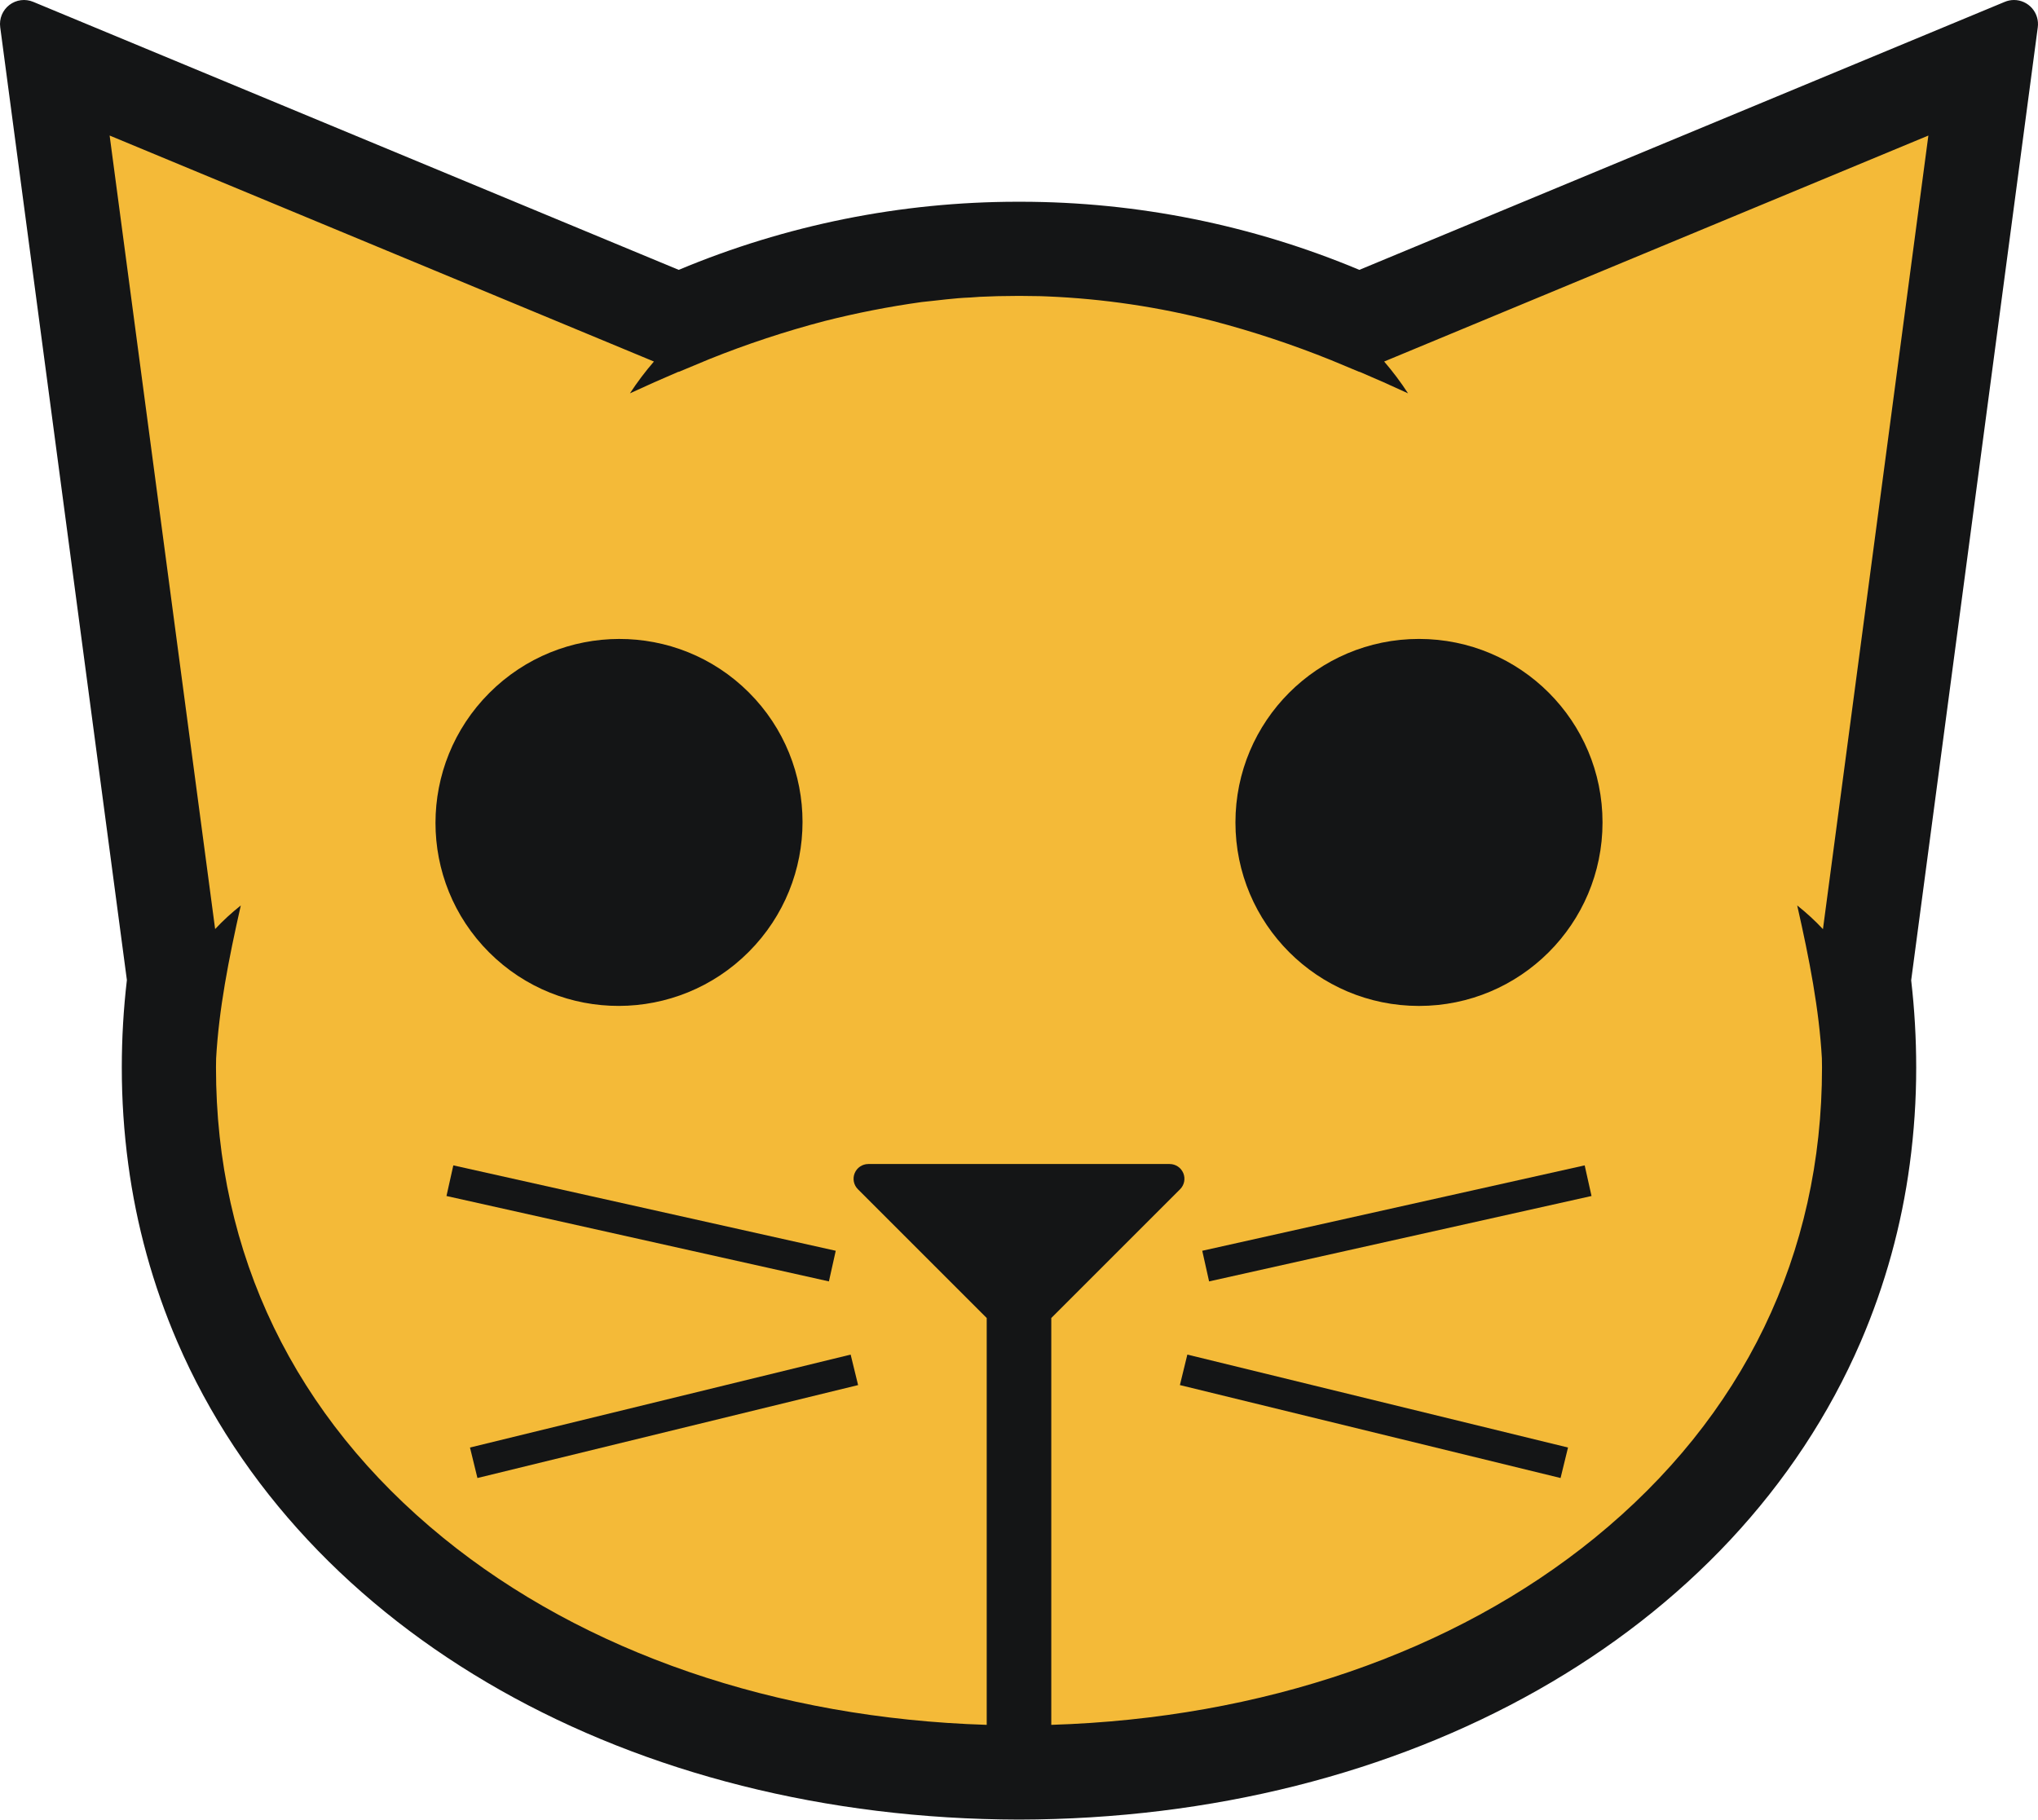
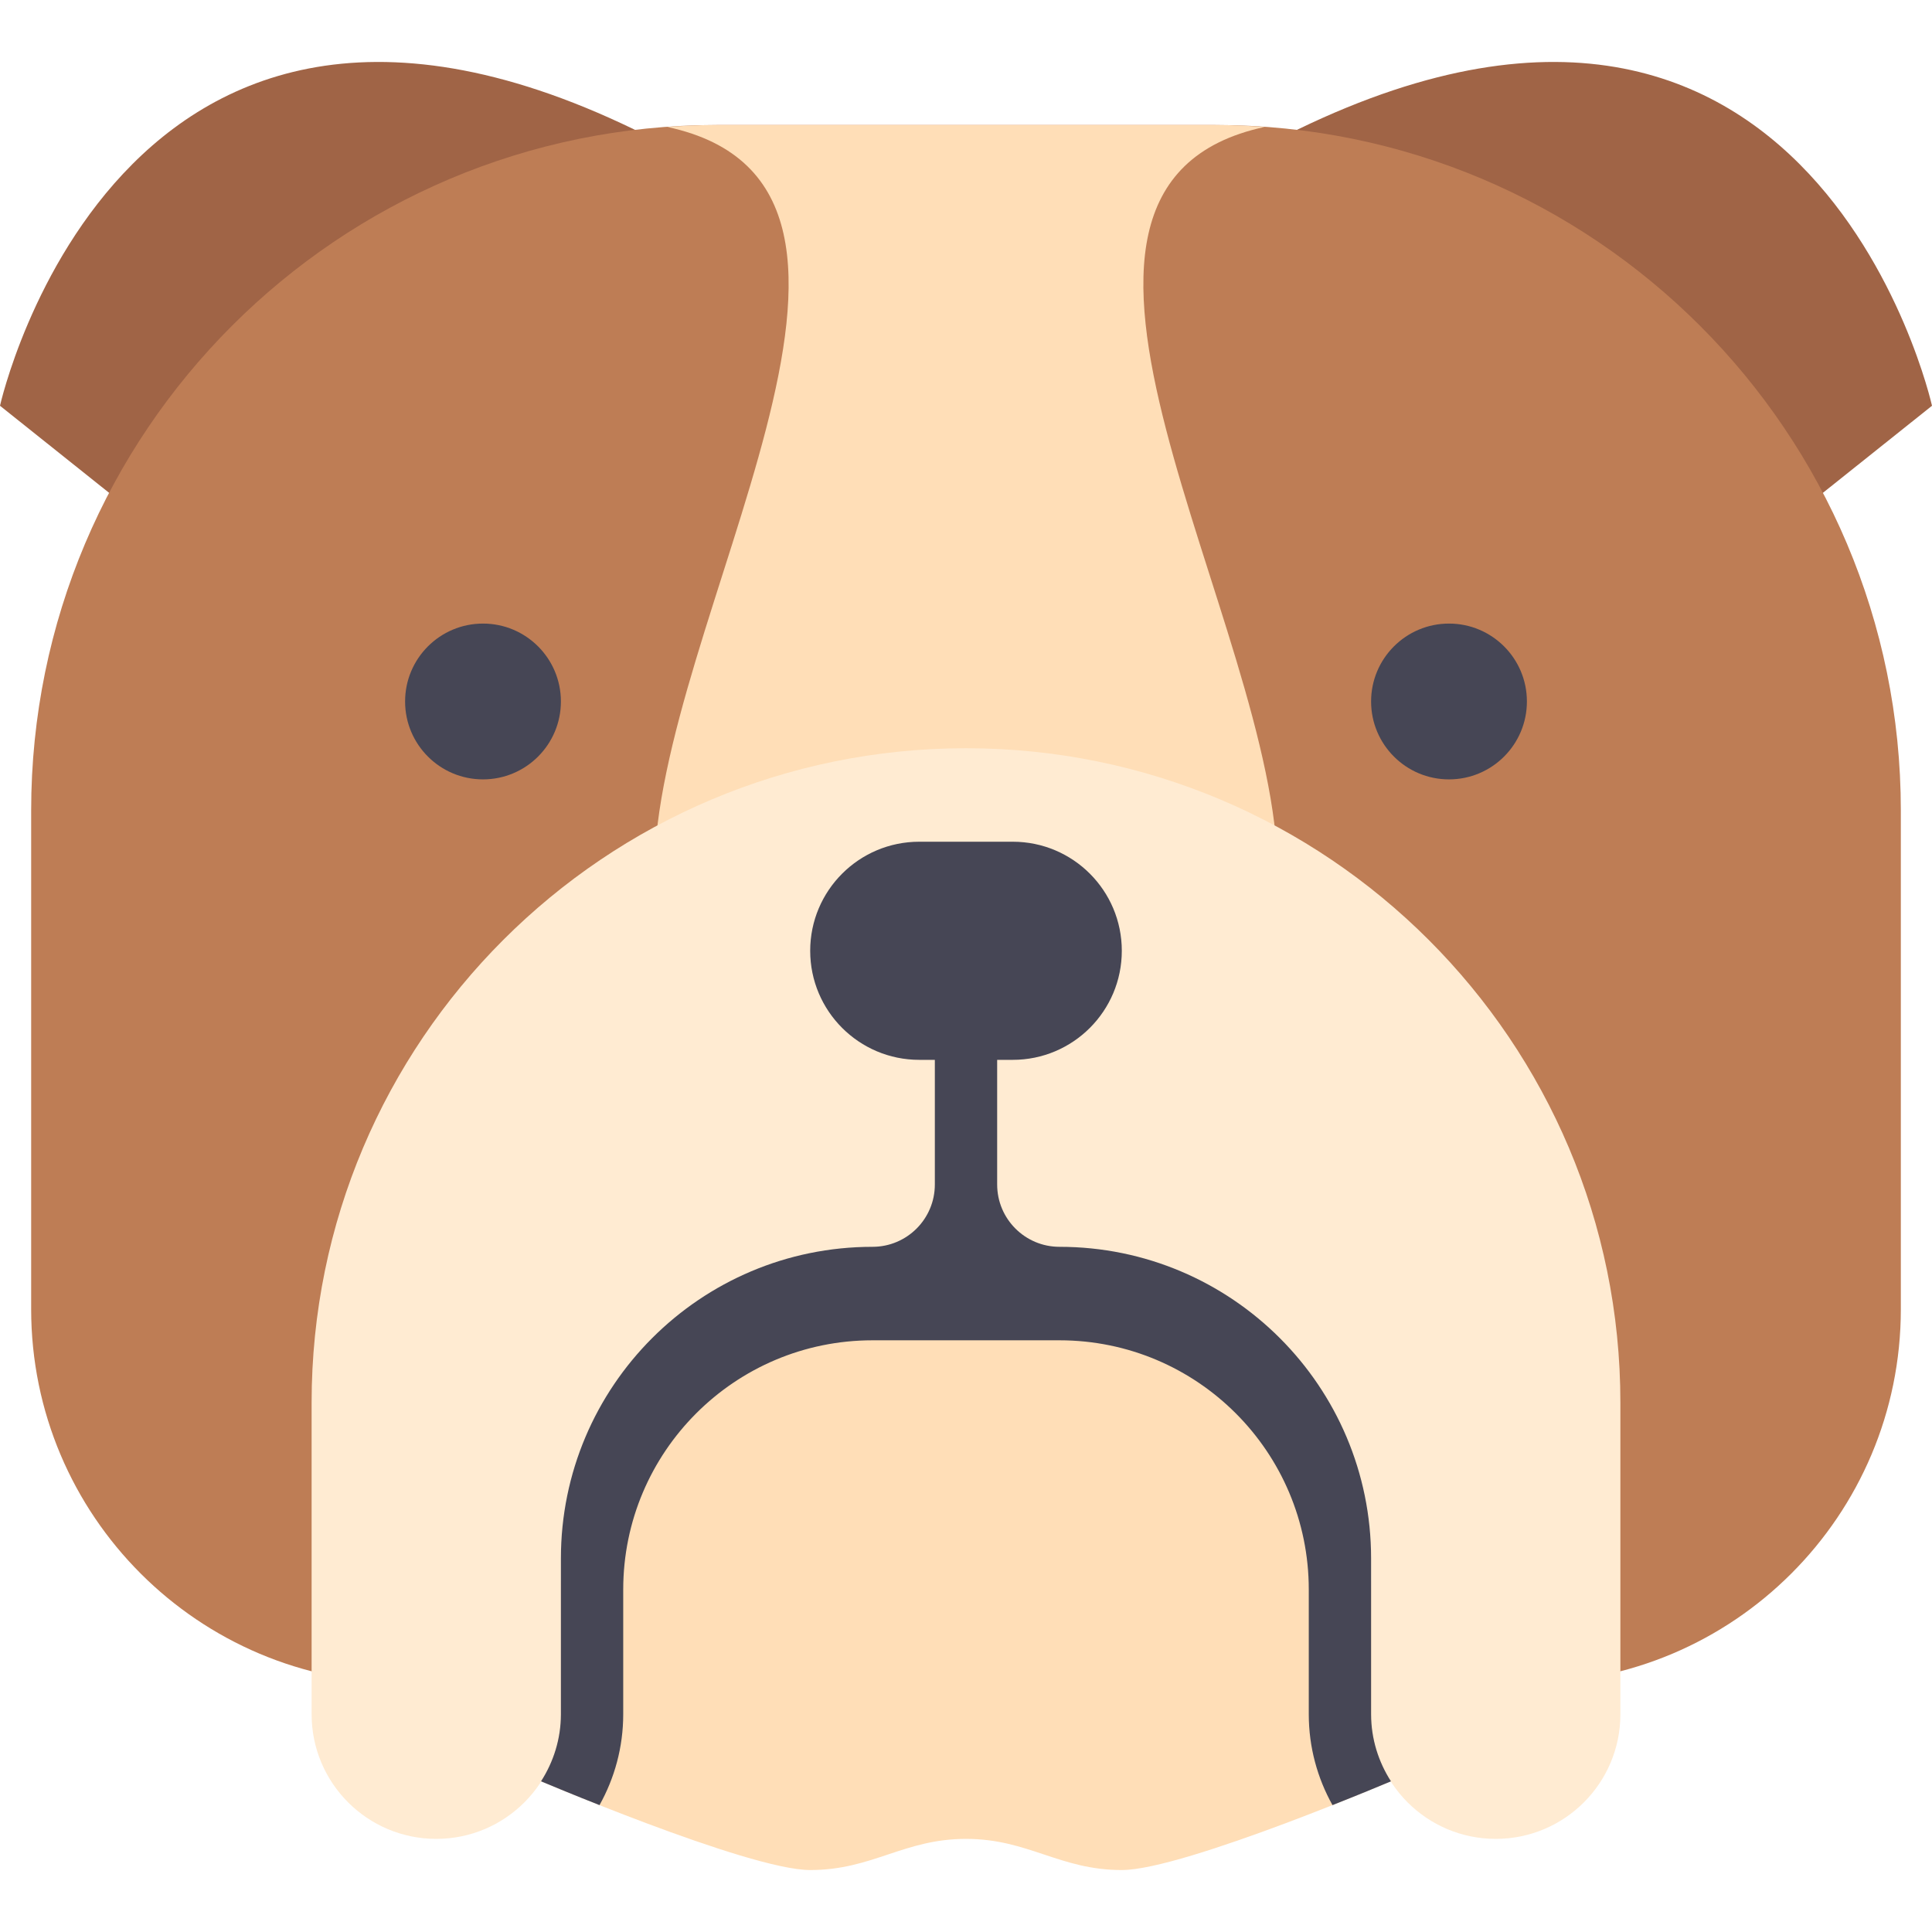
- <svg xmlns="http://www.w3.org/2000/svg" id="Layer_1" data-name="Layer 1" width="324.589" height="289.859" viewBox="0 0 324.589 289.859">
-   <defs>
-     <style>
-       .cls-1 {
-         fill: #f4ba38;
-       }
- 
-       .cls-2 {
-         fill: #141516;
-       }
-     </style>
-   </defs>
+ <svg xmlns="http://www.w3.org/2000/svg" height="800px" width="800px" version="1.1" id="Layer_1" viewBox="0 0 512.001 512.001" xml:space="preserve">
  <g>
-     <path class="cls-1" d="M183.756,304.075c-37.839-.078-72.634-11.477-97.983-32.1-25.754-20.952-39.931-50.328-39.917-82.718a115.064,115.064,0,0,1,.776-13.341l.072-.621L26.716,24.912,129.56,67.621l1.92-.801a134.371,134.371,0,0,1,51.983-10.465h.583A134.3,134.3,0,0,1,236.03,66.82l1.921.802L340.786,24.912,320.808,175.331l.071.616a116.786,116.786,0,0,1,.767,13.308c.014,32.393-14.161,61.769-39.912,82.72C256.388,292.597,221.594,303.997,183.756,304.075Z" transform="translate(-21.4568 -19.2164)" />
-     <g>
-       <path class="cls-2" d="M342.222,19.216a3.836,3.836,0,0,0-1.475.299l-102.791,42.69a139.645,139.645,0,0,0-53.909-10.85c-.096,0-.195,0-.291,0s-.194,0-.291,0a139.693,139.693,0,0,0-53.909,10.85l-102.8-42.69a3.819,3.819,0,0,0-5.264,4.04l20.174,151.78a119.671,119.671,0,0,0-.81,13.92,114.978,114.978,0,0,0,1.026,15.409,107.433,107.433,0,0,0,7.815,28.302c20.127,46.652,72.437,75.984,134.059,76.108,61.624-.125,113.93-29.459,134.053-76.114a107.439,107.439,0,0,0,7.812-28.302,114.998,114.998,0,0,0,1.026-15.404,121.212,121.212,0,0,0-.8-13.88l20.165-151.82A3.835,3.835,0,0,0,342.222,19.216ZM311.796,167.227a37.422,37.422,0,0,0-4.101-3.774c1.958,8.64,3.492,16.576,3.929,24.351.007.486.021.973.021,1.457.013,29.747-12.513,55.666-36.223,74.957-22.427,18.247-52.995,28.724-86.529,29.764V229.175l20.517-20.517a2.352,2.352,0,0,0-1.663-4.015H159.755a2.352,2.352,0,0,0-1.663,4.015l20.517,20.517v64.807c-33.532-1.042-64.097-11.518-86.525-29.764-23.713-19.291-36.24-45.211-36.227-74.963,0-.476.014-.953.021-1.43.435-7.782,1.971-15.724,3.93-24.372a37.417,37.417,0,0,0-4.088,3.761L38.917,40.807l84.886,35.251,1.803.749a47.387,47.387,0,0,0-3.818,5.066q3.902-1.807,7.734-3.44l.046.019,4.873-2.033a153.904,153.904,0,0,1,18.36-6.065A144.758,144.758,0,0,1,168.25,67.331c2.593-.253,5.155-.635,7.748-.724.503-.049,1.007-.079,1.511-.108q1.387-.066,2.777-.103c.168-.003.335-.006.503-.008.891-.019,1.783-.033,2.676-.033l.255,0,.036,0,.036,0,.255,0c.95,0,1.899.014,2.846.035.106.003.212.002.318.006.348.009.695.027,1.042.039a126.276,126.276,0,0,1,26.449,3.928,157.126,157.126,0,0,1,18.792,6.235l4.447,1.856.037-.015q3.837,1.628,7.735,3.436a47.304,47.304,0,0,0-3.804-5.068l1.798-.747,84.879-35.251Z" transform="translate(-21.4568 -19.2164)" />
-       <rect class="cls-2" x="121.066" y="182.895" width="4.999" height="62.409" transform="translate(-133.7765 268.8093) rotate(-77.4099)" />
-       <rect class="cls-2" x="96.013" y="242.331" width="62.409" height="5" transform="translate(-75.9045 17.9508) rotate(-13.7226)" />
-       <rect class="cls-2" x="212.732" y="211.6" width="62.409" height="4.999" transform="translate(-62.2644 39.1128) rotate(-12.5919)" />
-       <rect class="cls-2" x="237.785" y="213.626" width="5" height="62.409" transform="translate(-76.015 400.9613) rotate(-76.2774)" />
-       <circle class="cls-2" cx="225.999" cy="131.012" r="29.232" />
-       <ellipse class="cls-2" cx="120.046" cy="150.228" rx="29.266" ry="29.191" transform="translate(-92.5435 109.8502) rotate(-45.054)" />
-     </g>
+     <path style="fill:#A06446;" d="M41.29,140.484L0,107.531c0,0,33.032-148.725,181.678-66.144L41.29,140.484z" />
+     <path style="fill:#A06446;" d="M470.711,140.484l41.29-32.953c0,0-33.032-148.725-181.678-66.144L470.711,140.484z" />
+   </g>
+   <path style="fill:#BE7D55;" d="M404.646,446.033H107.355c-54.729,0-99.097-44.368-99.097-99.097V214.807  c0-100.338,81.34-181.678,181.678-181.678h132.129c100.338,0,181.678,81.34,181.678,181.678v132.129  C503.743,401.667,459.375,446.033,404.646,446.033z" />
+   <g>
+     <path style="fill:#FFDEB7;" d="M335.129,33.649c-4.32-0.308-8.667-0.519-13.065-0.519H189.936c-4.398,0-8.745,0.212-13.065,0.519   c74.242,15.93-3.451,131.81-3.451,197.674h165.162C338.581,165.46,260.888,49.579,335.129,33.649z" />
+     <path style="fill:#FFDEB7;" d="M256.001,322.162H140.387v148.645c0,0,57.807,24.774,74.323,24.774s24.774-8.258,41.29-8.258   s24.774,8.258,41.29,8.258c16.516,0,74.323-24.774,74.323-24.774V322.162H256.001z" />
+   </g>
+   <path style="fill:#FFEBD2;" d="M396.388,487.323c18.243,0,33.032-14.789,33.032-33.032V371.71c0-95.777-77.642-173.42-173.42-173.42  l0,0c-95.777,0-173.42,77.642-173.42,173.42v82.581c0,18.243,14.789,33.032,33.032,33.032l0,0c18.243,0,33.032-14.789,33.032-33.032  v-33.032c0-45.608,36.972-82.581,82.581-82.581h49.548c45.608,0,82.581,36.972,82.581,82.581v33.032  C363.356,472.534,378.145,487.323,396.388,487.323L396.388,487.323z" />
+   <g>
+     <circle style="fill:#464655;" cx="128" cy="185.9" r="20.645" />
+     <circle style="fill:#464655;" cx="384.001" cy="185.9" r="20.645" />
+     <path style="fill:#464655;" d="M363.356,454.291v-41.29c0-45.608-36.972-82.581-82.581-82.581l0,0   c-9.122,0-16.516-7.395-16.516-16.516v-33.032h4.129c15.963,0,28.903-12.94,28.903-28.903l0,0c0-15.963-12.94-28.903-28.903-28.903   h-24.774c-15.963,0-28.903,12.94-28.903,28.903l0,0c0,15.963,12.94,28.903,28.903,28.903h4.129v33.032   c0,9.121-7.394,16.516-16.516,16.516l0,0c-45.608,0-82.581,36.972-82.581,82.581v41.29c0,6.561-1.969,12.639-5.267,17.779   c3.203,1.343,8.755,3.639,15.497,6.308c3.99-7.138,6.285-15.345,6.285-24.087v-33.032c0-36.486,29.578-66.065,66.065-66.065h49.548   c36.486,0,66.065,29.577,66.065,66.065v33.032c0,8.742,2.296,16.949,6.285,24.087c6.743-2.668,12.295-4.966,15.497-6.308   C365.324,466.93,363.356,460.852,363.356,454.291z" />
  </g>
</svg>
